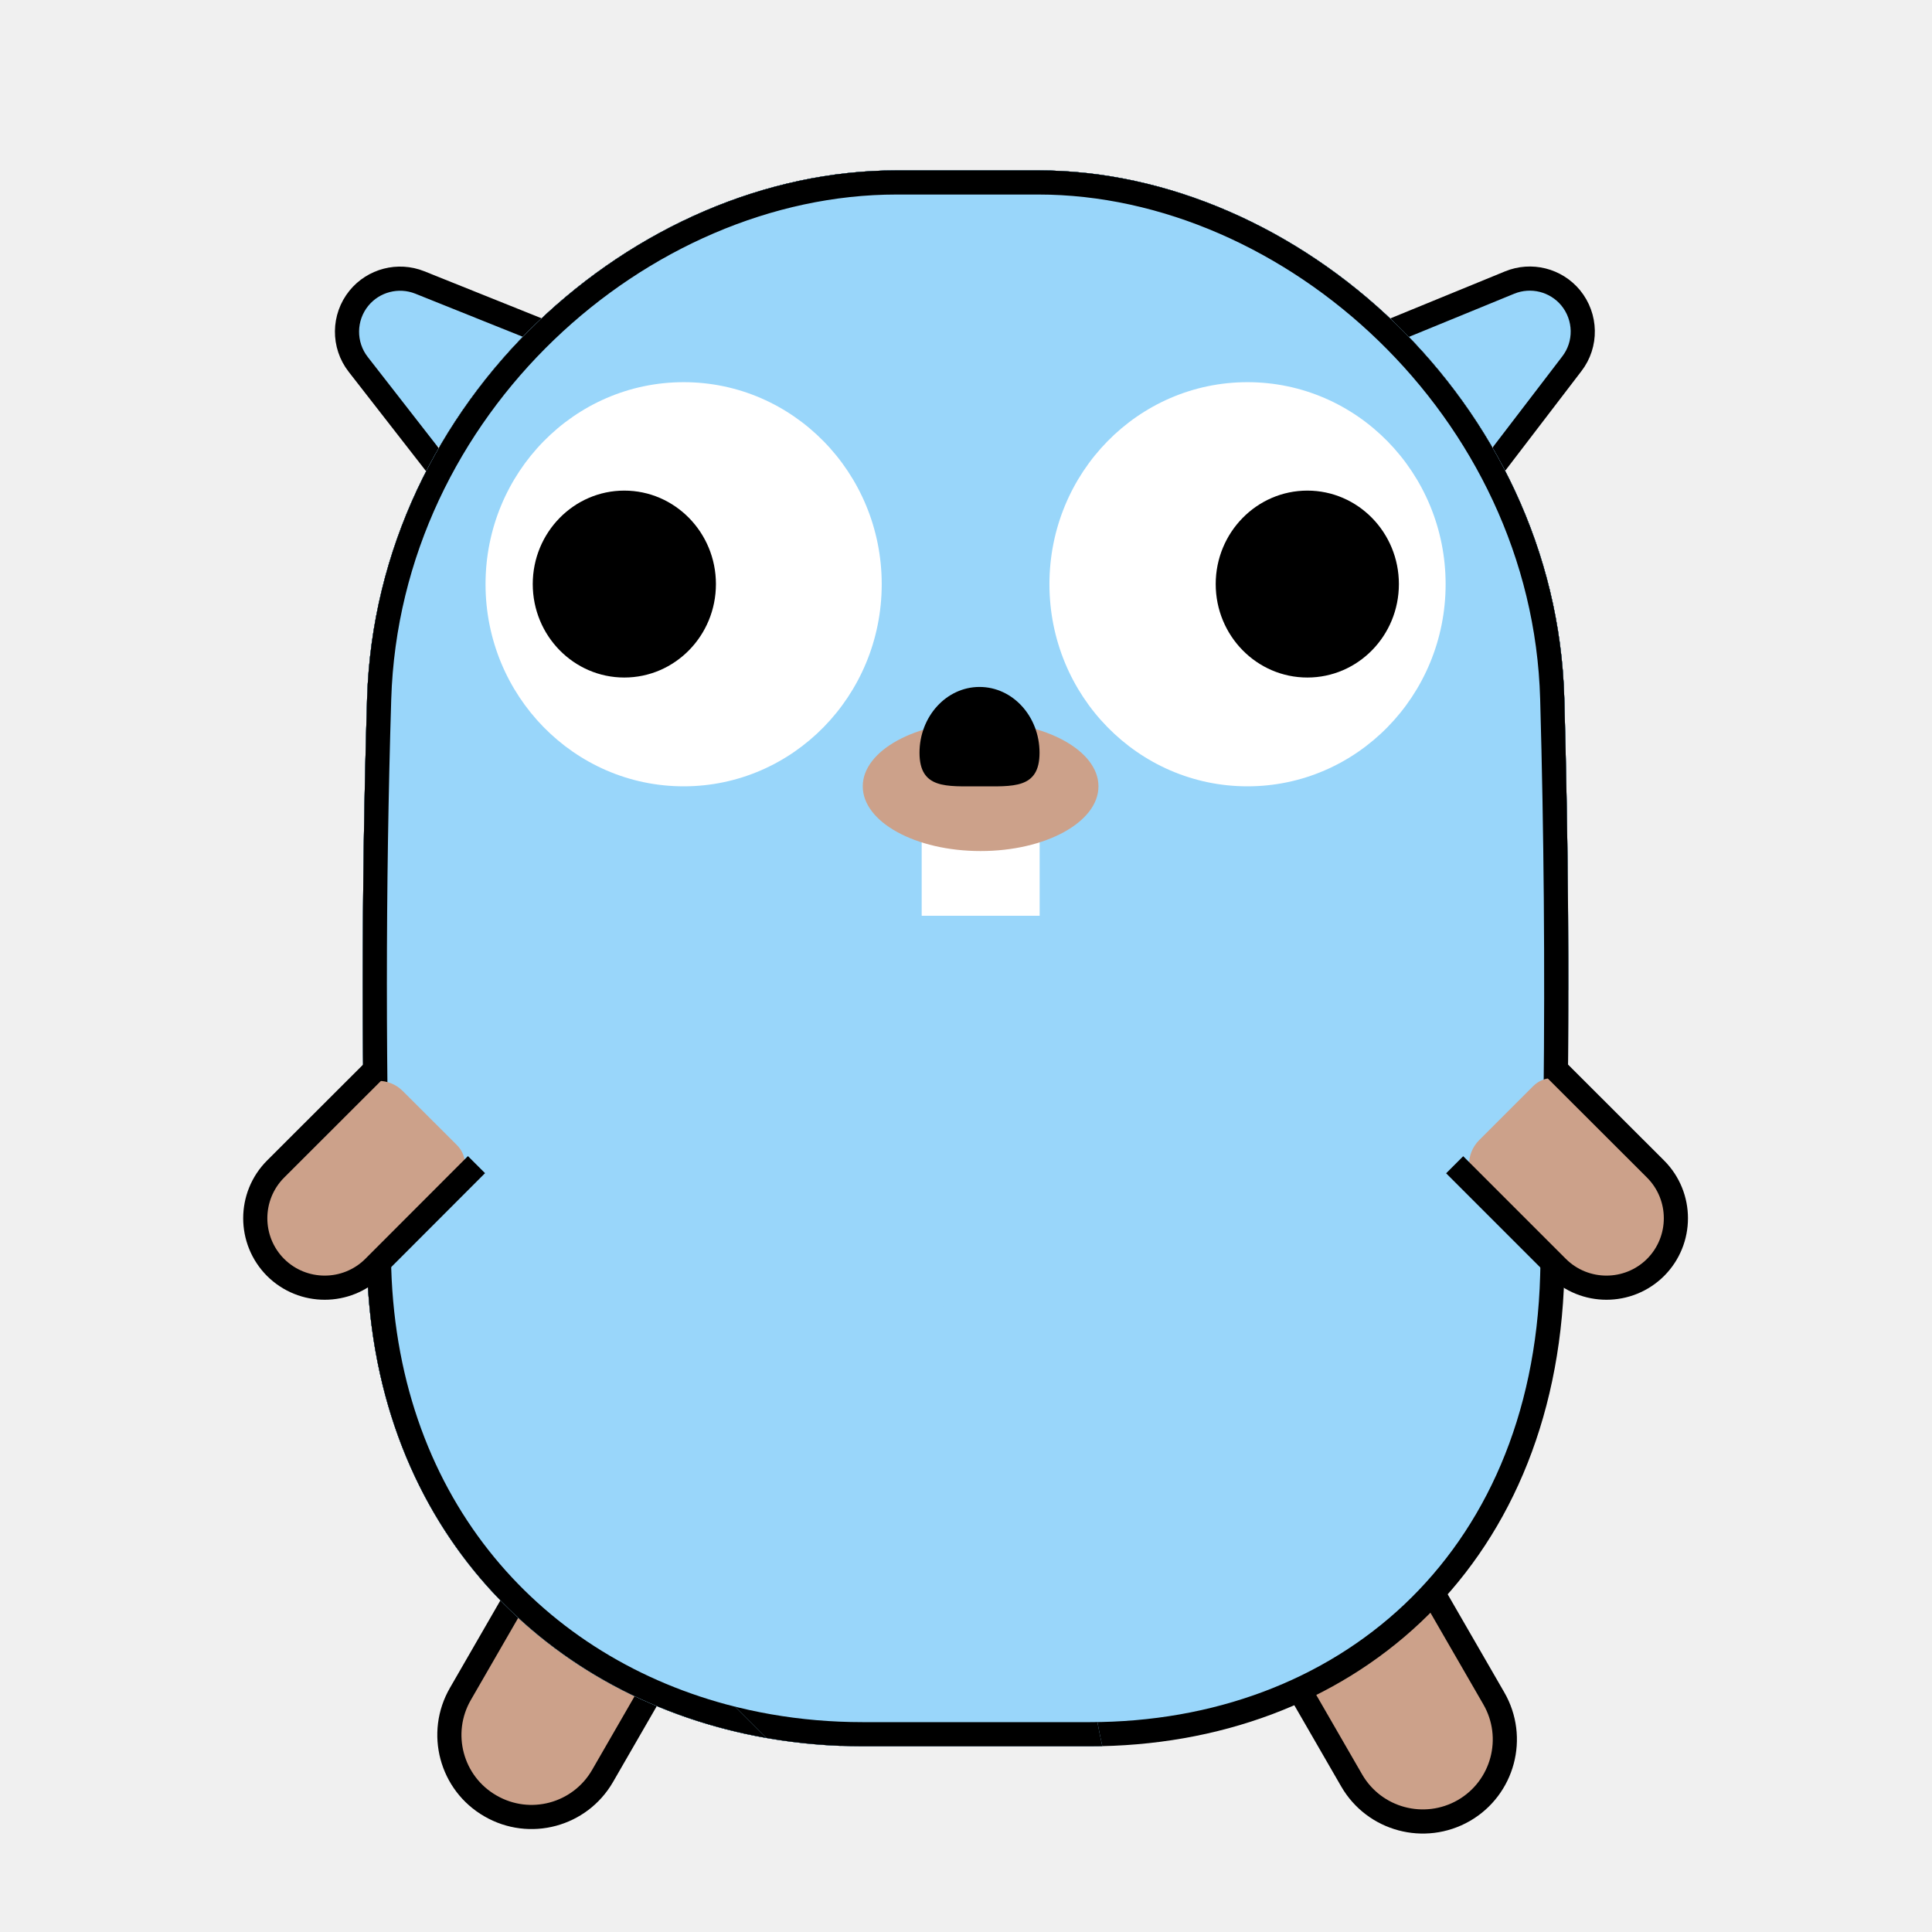
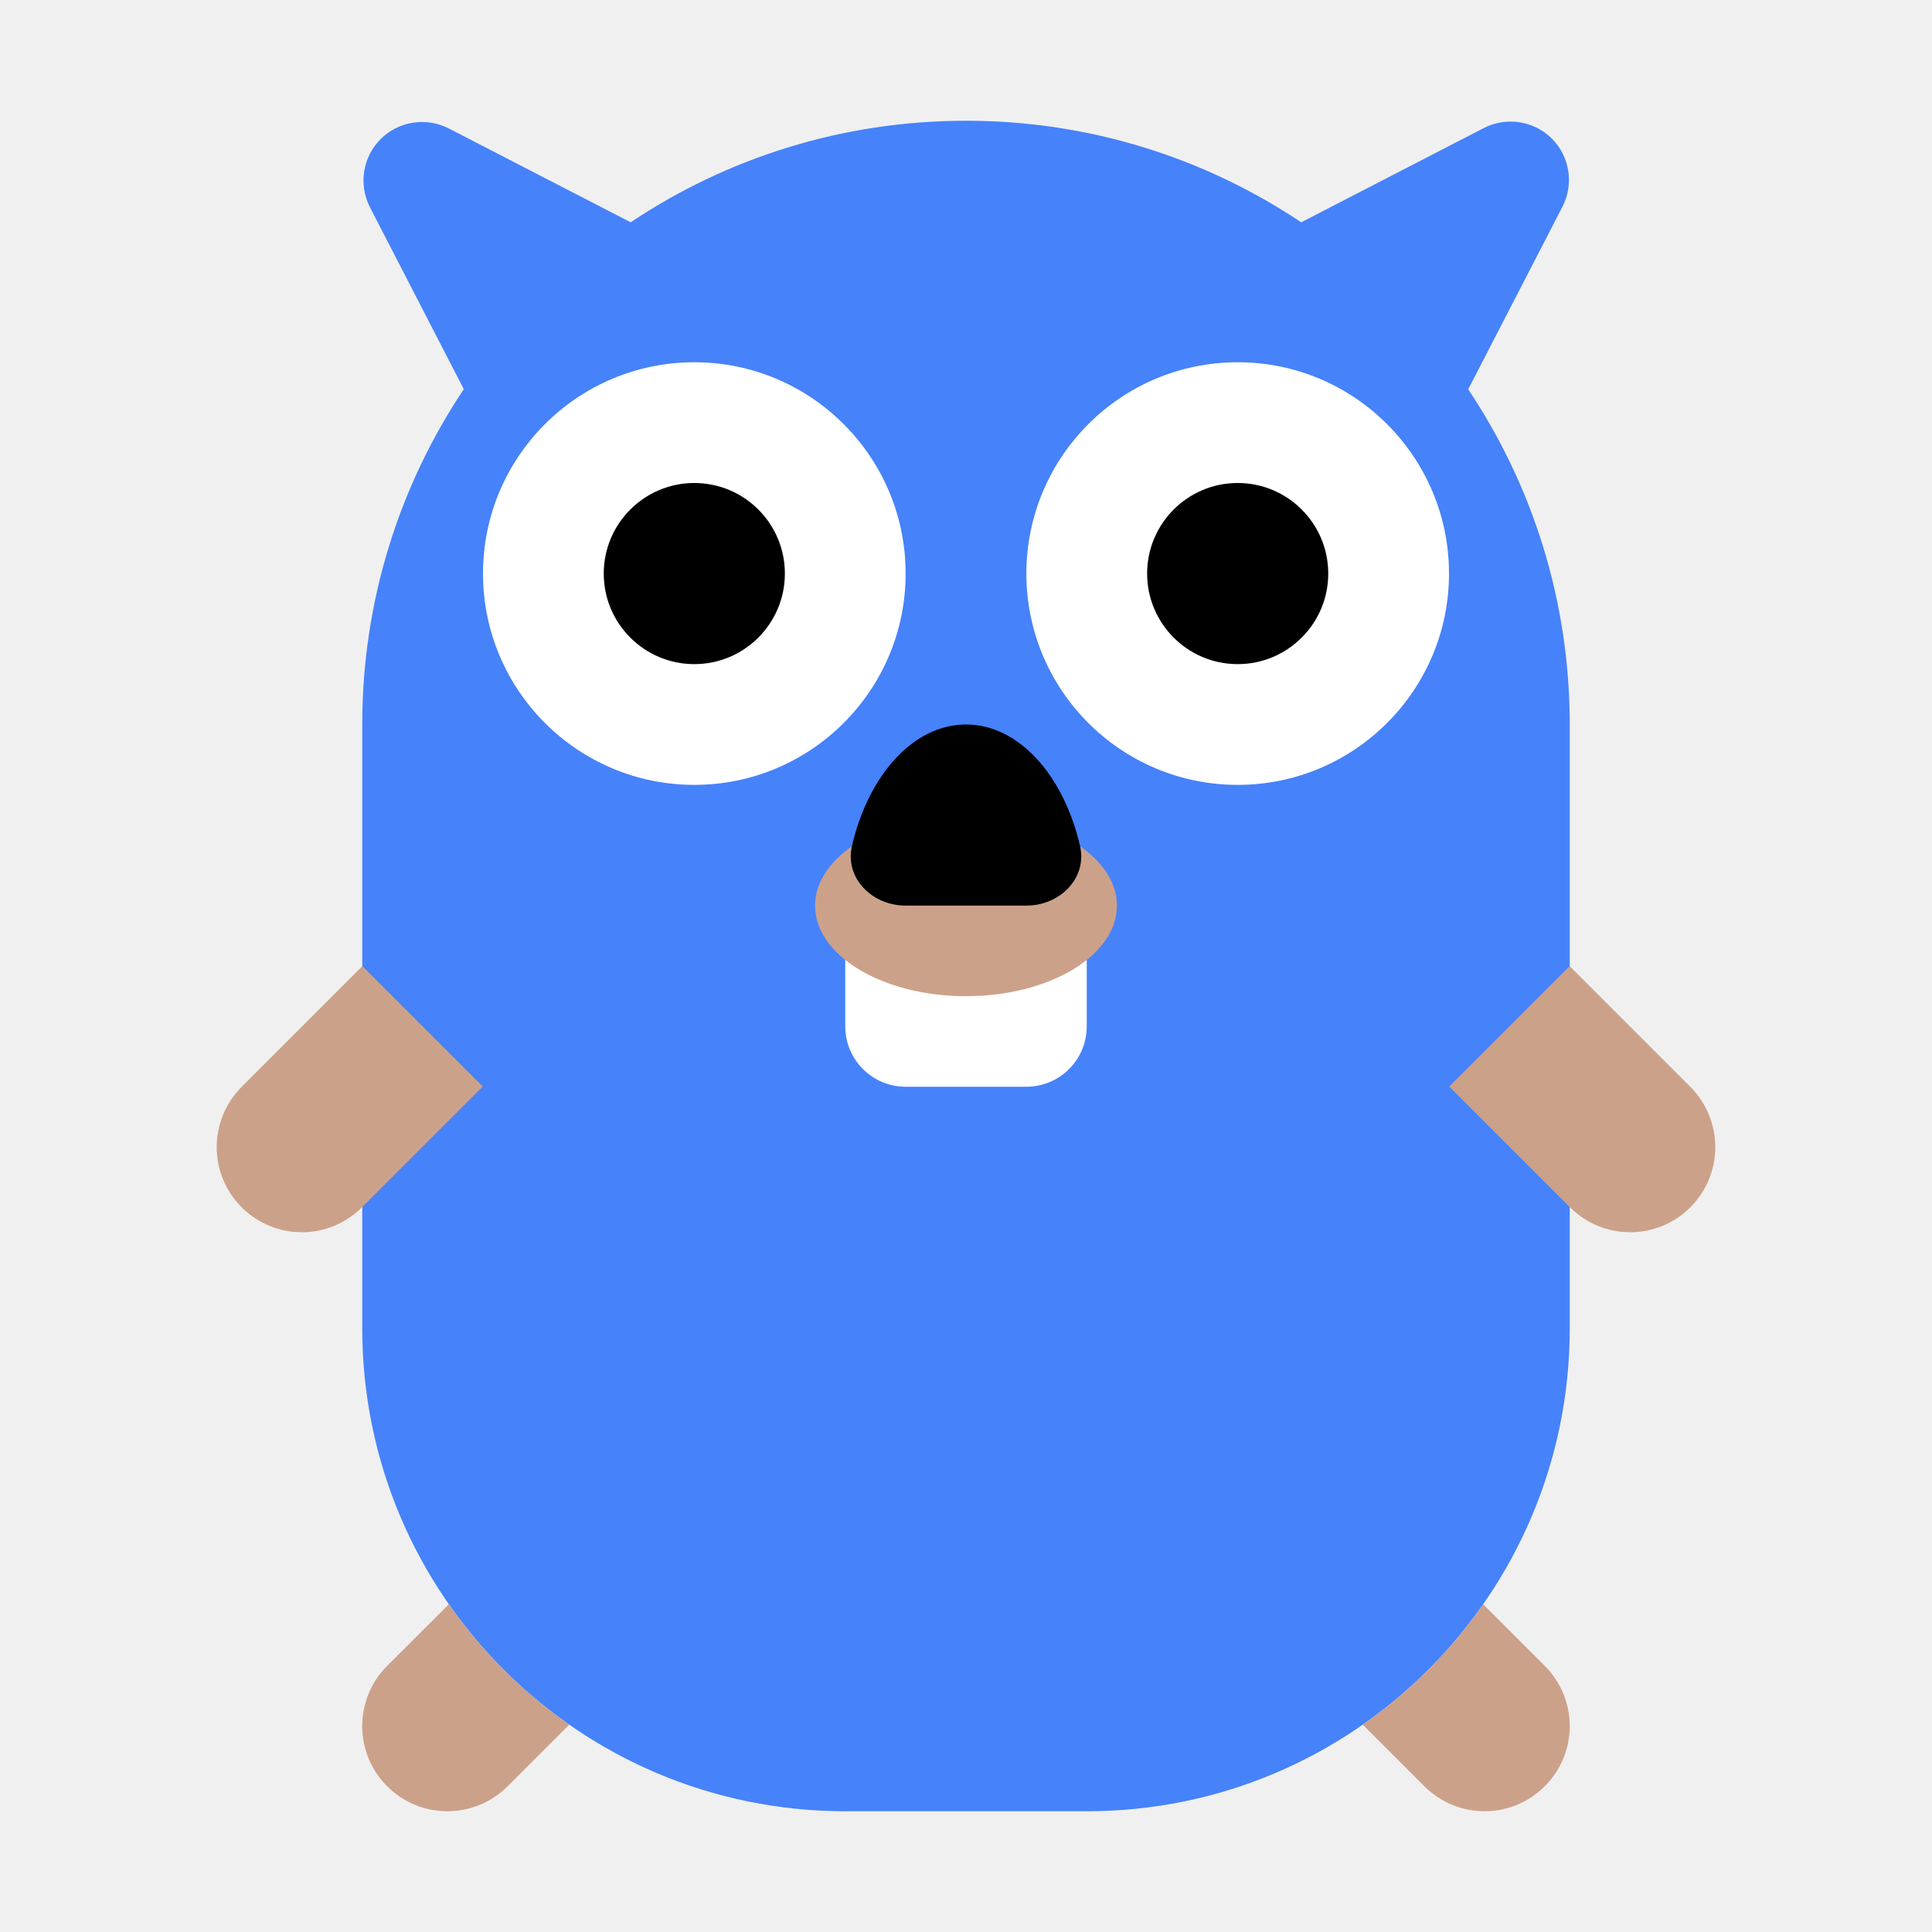
<svg xmlns="http://www.w3.org/2000/svg" width="16" height="16" viewBox="0 0 16 16" fill="none">
-   <path d="M4.99 14.708L5.456 13.901C5.531 13.771 5.486 13.605 5.357 13.53L4.707 13.156C4.545 13.062 4.338 13.118 4.245 13.28L3.813 14.028C3.625 14.353 3.736 14.769 4.062 14.956C4.387 15.144 4.802 15.033 4.99 14.708Z" fill="#CCA18A" />
-   <path d="M4.414 12.986L3.813 14.028C3.625 14.353 3.736 14.769 4.062 14.956V14.956C4.387 15.144 4.802 15.033 4.99 14.708L5.591 13.666" stroke="black" stroke-width="0.2" />
-   <path d="M12.371 14.065L11.864 13.186C11.789 13.056 11.623 13.012 11.493 13.087L10.844 13.462C10.682 13.555 10.627 13.762 10.72 13.924L11.194 14.745C11.382 15.07 11.797 15.181 12.123 14.994C12.448 14.806 12.559 14.39 12.371 14.065Z" fill="#CCA18A" />
-   <path d="M10.551 13.631L11.194 14.745C11.382 15.07 11.797 15.181 12.123 14.994V14.994C12.448 14.806 12.559 14.39 12.371 14.065L11.728 12.951" stroke="black" stroke-width="0.2" />
-   <path d="M3.519 2.345L4.133 2.587C4.355 2.675 4.429 2.951 4.28 3.138L3.966 3.548C3.809 3.749 3.503 3.747 3.348 3.544L2.979 3.06C2.855 2.897 2.852 2.674 2.97 2.508C3.094 2.334 3.32 2.267 3.519 2.345Z" fill="#99D6FA" />
-   <path d="M3.624 3.862L2.966 3.017C2.841 2.856 2.843 2.629 2.972 2.47V2.47C3.093 2.321 3.298 2.268 3.476 2.339L4.568 2.777" stroke="black" stroke-width="0.2" />
-   <path d="M12.457 2.345L11.845 2.592C11.624 2.681 11.552 2.958 11.702 3.143L12.019 3.551C12.178 3.751 12.484 3.747 12.637 3.542L13.003 3.055C13.125 2.892 13.127 2.669 13.007 2.503C12.882 2.331 12.655 2.265 12.457 2.345Z" fill="#99D6FA" />
-   <path d="M12.366 3.864L13.017 3.013C13.142 2.851 13.137 2.625 13.008 2.467V2.467C12.885 2.318 12.68 2.267 12.502 2.34L11.414 2.786" stroke="black" stroke-width="0.2" />
-   <path d="M3.14 5.787C3.215 3.37 5.313 1.511 7.425 1.511H8.599C10.69 1.511 12.789 3.391 12.855 5.787C12.899 7.389 12.899 8.961 12.855 10.563C12.822 11.764 12.384 12.712 11.699 13.36C11.013 14.008 10.072 14.362 9.022 14.362H7.144C5.027 14.362 3.215 12.919 3.14 10.507C3.092 8.941 3.092 7.353 3.14 5.787Z" fill="#99D6FA" stroke="black" stroke-width="0.2" />
-   <path fill-rule="evenodd" clip-rule="evenodd" d="M7.425 1.411C5.26 1.411 3.117 3.312 3.04 5.784C2.992 7.352 2.992 8.942 3.04 10.51C3.115 12.914 4.878 14.38 6.966 14.459C6.668 13.799 6.502 13.068 6.502 12.297C6.502 9.398 8.852 7.048 11.751 7.048C12.175 7.048 12.588 7.098 12.983 7.193C12.977 6.725 12.968 6.256 12.955 5.784C12.887 3.334 10.744 1.411 8.599 1.411H7.425Z" fill="#99D6FA" />
-   <path fill-rule="evenodd" clip-rule="evenodd" d="M7.425 1.611H8.599C10.637 1.611 12.69 3.449 12.755 5.79C12.768 6.245 12.777 6.697 12.782 7.149C12.849 7.162 12.916 7.177 12.983 7.193C12.977 6.725 12.968 6.256 12.955 5.784C12.887 3.334 10.744 1.411 8.599 1.411H7.425C5.26 1.411 3.117 3.312 3.04 5.784C2.992 7.352 2.992 8.942 3.04 10.51C3.115 12.914 4.878 14.38 6.966 14.459C6.936 14.391 6.907 14.323 6.879 14.254C4.927 14.139 3.31 12.756 3.24 10.504C3.192 8.94 3.192 7.354 3.24 5.791C3.313 3.427 5.366 1.611 7.425 1.611Z" fill="black" />
-   <path fill-rule="evenodd" clip-rule="evenodd" d="M7.425 1.411C5.26 1.411 3.117 3.312 3.04 5.784C2.992 7.352 2.992 8.942 3.04 10.51C3.117 12.982 4.979 14.462 7.144 14.462H9.022C9.058 14.462 9.094 14.461 9.129 14.461C9.045 14.086 9 13.697 9 13.297C9 10.833 10.698 8.765 12.988 8.2C12.989 7.397 12.977 6.595 12.955 5.784C12.887 3.334 10.744 1.411 8.599 1.411H7.425Z" fill="#99D6FA" />
-   <path fill-rule="evenodd" clip-rule="evenodd" d="M7.425 1.611H8.599C10.637 1.611 12.69 3.449 12.755 5.79C12.778 6.616 12.789 7.435 12.788 8.254C12.854 8.235 12.921 8.217 12.988 8.2C12.989 7.397 12.977 6.595 12.955 5.784C12.887 3.334 10.744 1.411 8.599 1.411H7.425C5.26 1.411 3.117 3.312 3.04 5.784C2.992 7.352 2.992 8.942 3.04 10.51C3.117 12.982 4.979 14.462 7.144 14.462H9.022C9.058 14.462 9.094 14.461 9.129 14.461C9.114 14.395 9.101 14.328 9.088 14.261C9.066 14.262 9.044 14.262 9.022 14.262H7.144C5.075 14.262 3.313 12.857 3.24 10.504C3.192 8.94 3.192 7.354 3.24 5.791C3.313 3.427 5.366 1.611 7.425 1.611Z" fill="black" />
-   <path fill-rule="evenodd" clip-rule="evenodd" d="M7.425 1.411C5.26 1.411 3.117 3.312 3.04 5.784C2.992 7.352 2.992 8.942 3.04 10.51C3.107 12.672 4.54 14.075 6.346 14.393L5.755 13.802C5.326 13.372 5.375 12.663 5.86 12.297L10.742 8.607C11.066 8.362 11.506 8.337 11.856 8.545L12.982 9.213C12.996 8.071 12.987 6.935 12.955 5.784C12.887 3.334 10.744 1.411 8.599 1.411H7.425Z" fill="#99D6FA" />
-   <path fill-rule="evenodd" clip-rule="evenodd" d="M7.425 1.611H8.599C10.637 1.611 12.69 3.449 12.755 5.79C12.786 6.899 12.795 7.994 12.783 9.095L12.982 9.213C12.996 8.071 12.987 6.935 12.955 5.784C12.887 3.334 10.744 1.411 8.599 1.411H7.425C5.26 1.411 3.117 3.312 3.04 5.784C2.992 7.352 2.992 8.942 3.04 10.51C3.107 12.672 4.54 14.075 6.346 14.393L6.087 14.134C4.507 13.738 3.3 12.442 3.24 10.504C3.192 8.94 3.192 7.354 3.24 5.791C3.313 3.427 5.366 1.611 7.425 1.611Z" fill="black" />
-   <path fill-rule="evenodd" clip-rule="evenodd" d="M7.302 4.838C7.302 5.762 6.567 6.512 5.662 6.512C4.756 6.512 4.021 5.762 4.021 4.838C4.021 3.914 4.756 3.165 5.662 3.165C6.567 3.165 7.302 3.914 7.302 4.838Z" fill="white" />
-   <path fill-rule="evenodd" clip-rule="evenodd" d="M5.929 4.837C5.929 5.265 5.589 5.611 5.17 5.611C4.752 5.611 4.412 5.265 4.412 4.837C4.412 4.41 4.752 4.063 5.17 4.063C5.589 4.063 5.929 4.41 5.929 4.837Z" fill="black" />
-   <path fill-rule="evenodd" clip-rule="evenodd" d="M11.972 4.838C11.972 5.762 11.237 6.512 10.331 6.512C9.425 6.512 8.691 5.762 8.691 4.838C8.691 3.914 9.425 3.165 10.331 3.165C11.237 3.165 11.972 3.914 11.972 4.838Z" fill="white" />
-   <path fill-rule="evenodd" clip-rule="evenodd" d="M11.585 4.837C11.585 5.265 11.246 5.611 10.827 5.611C10.408 5.611 10.068 5.265 10.068 4.837C10.068 4.41 10.408 4.063 10.827 4.063C11.246 4.063 11.585 4.41 11.585 4.837Z" fill="black" />
-   <path fill-rule="evenodd" clip-rule="evenodd" d="M7.633 7.584H8.61V6.779H7.633V7.584Z" fill="white" />
-   <path fill-rule="evenodd" clip-rule="evenodd" d="M9.097 6.512C9.097 6.808 8.66 7.048 8.121 7.048C7.582 7.048 7.145 6.808 7.145 6.512C7.145 6.216 7.582 5.976 8.121 5.976C8.66 5.976 9.097 6.216 9.097 6.512Z" fill="#CCA18A" />
-   <path fill-rule="evenodd" clip-rule="evenodd" d="M8.609 6.234C8.609 6.536 8.387 6.512 8.112 6.512C7.838 6.512 7.615 6.536 7.615 6.234C7.615 5.933 7.838 5.689 8.112 5.689C8.387 5.689 8.609 5.933 8.609 6.234Z" fill="black" />
-   <path d="M13.711 9.682L13.023 8.994C12.933 8.905 12.788 8.905 12.698 8.994L12.249 9.443C12.138 9.555 12.138 9.736 12.249 9.848L12.897 10.496C13.122 10.72 13.486 10.72 13.711 10.496C13.935 10.271 13.935 9.907 13.711 9.682Z" fill="#CCA18A" />
-   <path d="M12.047 9.646L12.897 10.496C13.122 10.72 13.486 10.72 13.711 10.496V10.496C13.935 10.271 13.935 9.907 13.711 9.682L12.86 8.832" stroke="black" stroke-width="0.2" />
-   <path d="M3.096 10.496L3.784 9.808C3.874 9.718 3.874 9.573 3.784 9.483L3.335 9.035C3.223 8.923 3.042 8.923 2.93 9.035L2.282 9.682C2.058 9.907 2.058 10.271 2.282 10.496C2.507 10.72 2.871 10.72 3.096 10.496Z" fill="#CCA18A" />
-   <path d="M3.133 8.832L2.282 9.682C2.058 9.907 2.058 10.271 2.282 10.496V10.496C2.507 10.72 2.871 10.72 3.096 10.496L3.946 9.645" stroke="black" stroke-width="0.2" />
+   <path d="M3.841 3.223C3.31 4.017 3 4.973 3 6V11C3 13.209 4.791 15 7 15H9C11.209 15 13 13.209 13 11V6C13 4.973 12.69 4.018 12.159 3.224L12.939 1.713C13.036 1.525 13.001 1.297 12.852 1.148C12.703 1 12.475 0.964 12.287 1.061L10.776 1.841C9.982 1.31 9.027 1 8 1C6.973 1 6.017 1.31 5.223 1.841L3.717 1.064C3.529 0.968 3.301 1.003 3.152 1.152C3.003 1.301 2.968 1.529 3.064 1.717L3.841 3.223Z" fill="#4682FA" />
+   <path d="M7.5 4.75C7.5 5.716 6.716 6.5 5.75 6.5C4.784 6.5 4 5.716 4 4.75C4 3.784 4.784 3 5.75 3C6.716 3 7.5 3.784 7.5 4.75Z" fill="white" />
+   <path d="M12 4.75C12 5.716 11.216 6.5 10.25 6.5C9.284 6.5 8.5 5.716 8.5 4.75C8.5 3.784 9.284 3 10.25 3C11.216 3 12 3.784 12 4.75Z" fill="white" />
+   <path d="M9 7.5H7V8.5C7 8.776 7.224 9 7.5 9H8.5C8.776 9 9 8.776 9 8.5V7.5Z" fill="white" />
+   <path d="M8 8.25C8.69 8.25 9.25 7.914 9.25 7.5C9.25 7.086 8.69 6.75 8 6.75C7.31 6.75 6.75 7.086 6.75 7.5C6.75 7.914 7.31 8.25 8 8.25Z" fill="#CCA18A" />
+   <path d="M4.714 14.283C4.326 14.012 3.988 13.674 3.717 13.286L3.206 13.796C2.931 14.072 2.931 14.518 3.206 14.793C3.482 15.069 3.928 15.069 4.204 14.793L4.714 14.283Z" fill="#CCA18A" />
+   <path d="M11.286 14.283C11.674 14.012 12.012 13.674 12.283 13.286L12.793 13.796C13.069 14.072 13.069 14.518 12.793 14.793C12.518 15.069 12.072 15.069 11.796 14.793L11.286 14.283Z" fill="#CCA18A" />
+   <path d="M12.002 8.998L13.002 9.998C13.277 10.274 13.723 10.274 13.999 9.998C14.274 9.723 14.274 9.277 13.999 9.001L12.999 8.001L12.002 8.998Z" fill="#CCA18A" />
+   <path d="M2.998 9.998L3.998 8.998L3.001 8.001L2.001 9.001C1.726 9.277 1.726 9.723 2.001 9.998C2.277 10.274 2.723 10.274 2.998 9.998Z" fill="#CCA18A" />
+   <path d="M6.5 4.75C6.5 5.164 6.164 5.5 5.75 5.5C5.336 5.5 5 5.164 5 4.75C5 4.336 5.336 4 5.75 4C6.164 4 6.5 4.336 6.5 4.75Z" fill="black" />
+   <path d="M11 4.75C11 5.164 10.664 5.5 10.25 5.5C9.836 5.5 9.5 5.164 9.5 4.75C9.5 4.336 9.836 4 10.25 4C10.664 4 11 4.336 11 4.75Z" fill="black" />
+   <path d="M8.5 7.5C8.776 7.5 9.007 7.273 8.944 7.004C8.808 6.419 8.436 6 8 6C7.564 6 7.192 6.419 7.056 7.004C6.993 7.273 7.224 7.5 7.5 7.5H8.5Z" fill="black" />
</svg>
